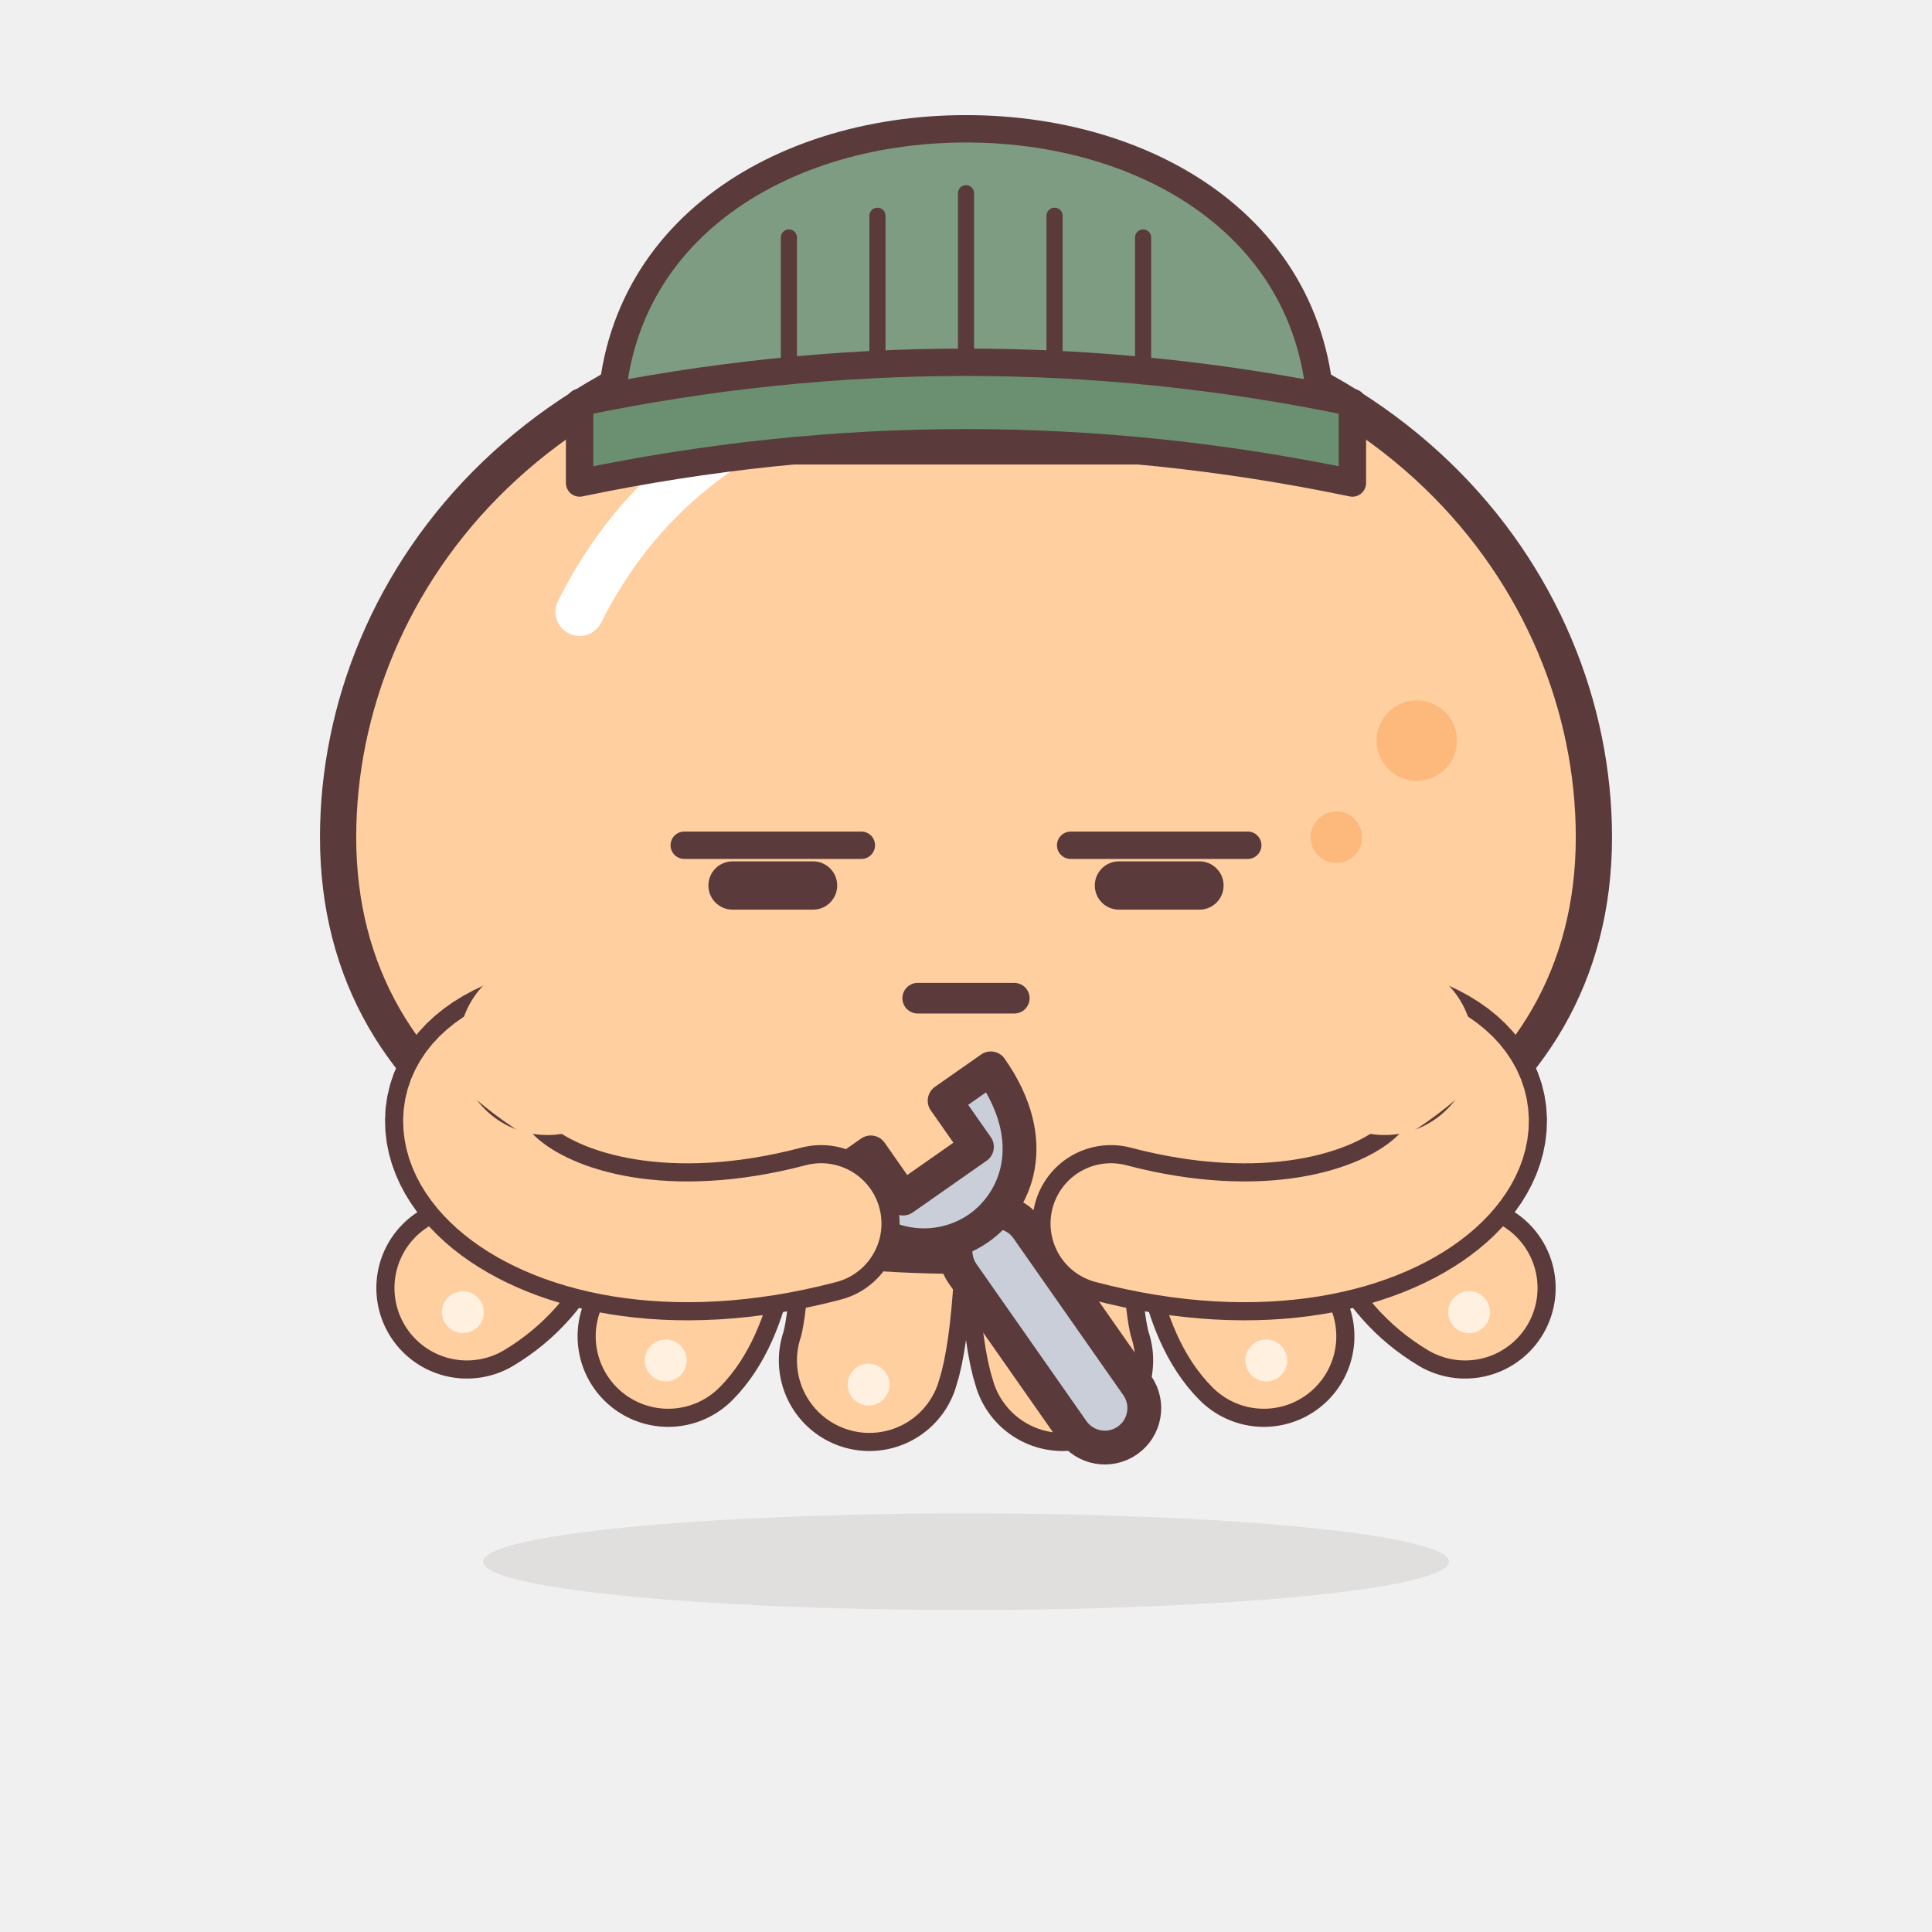
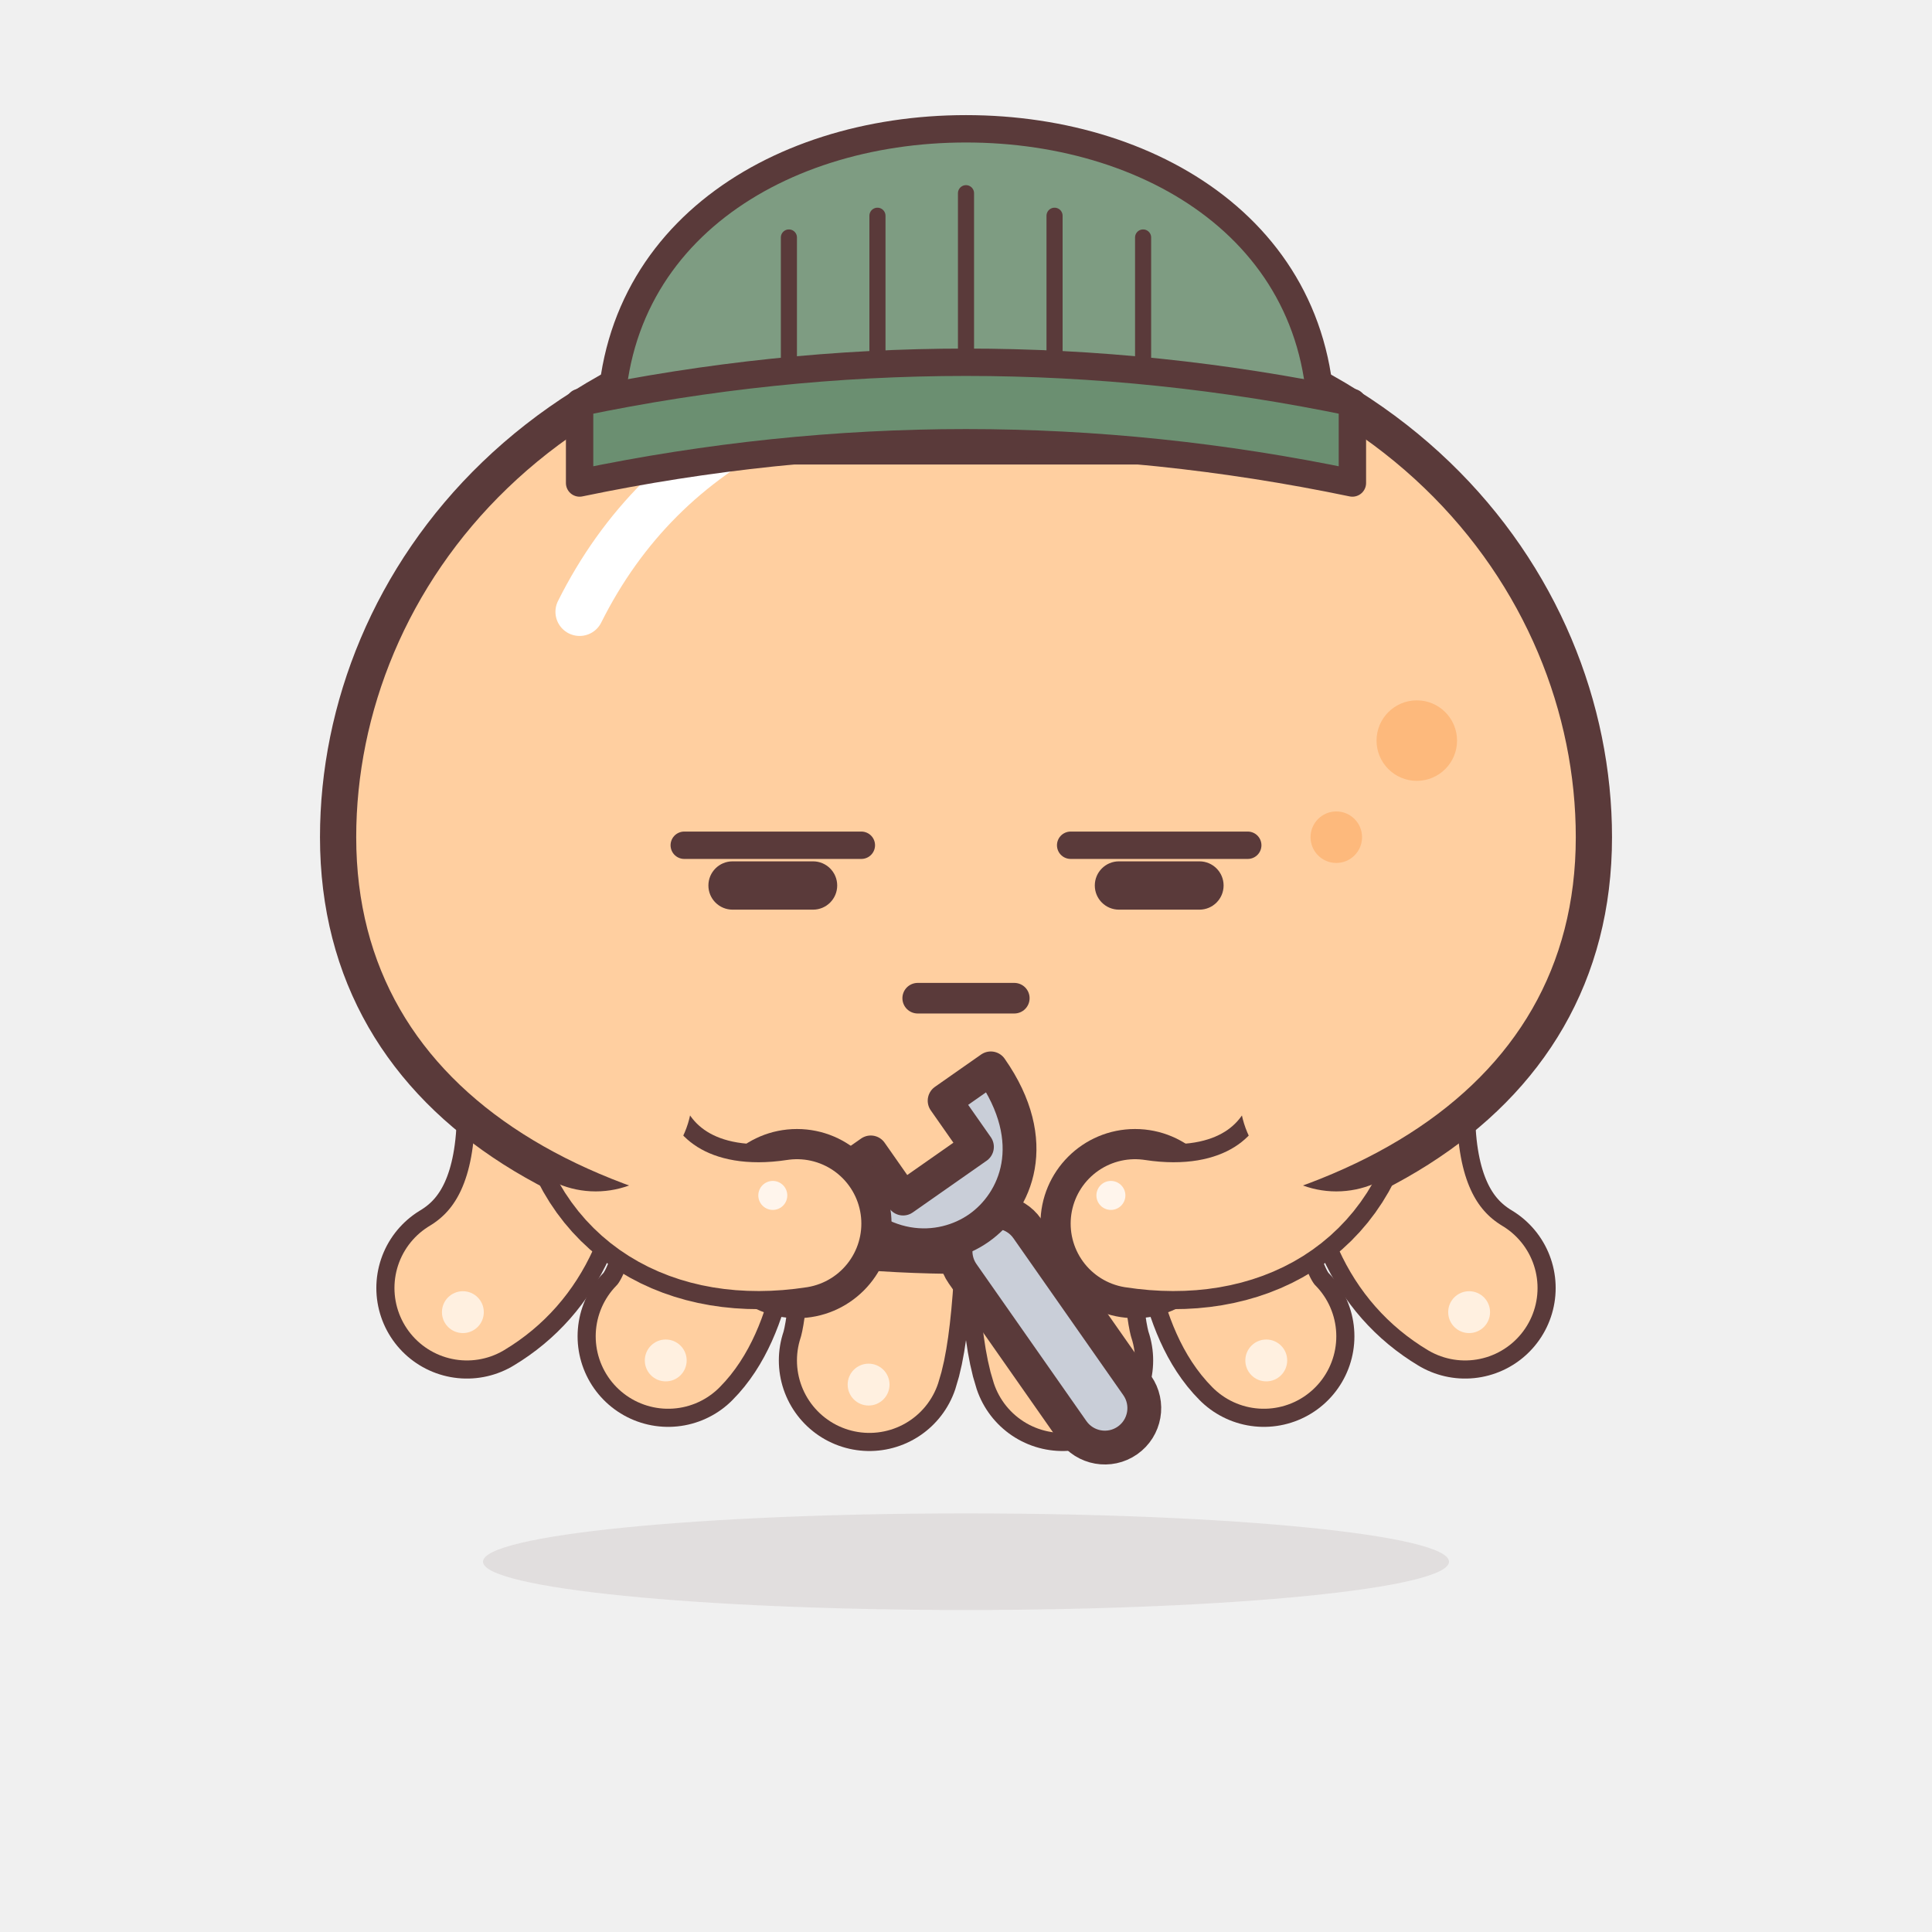
<svg xmlns="http://www.w3.org/2000/svg" viewBox="0 0 240 240" width="240" height="240">
  <ellipse cx="120" cy="194" rx="60" ry="6" fill="#5A3A3A" opacity="0.10" />
  <g fill="none" stroke-linecap="round" stroke-linejoin="round">
    <g stroke="#5A3A3A" stroke-width="22.5">
      <path d="M68 138 Q 68 154, 58 160" />
      <path d="M89 138 Q 89 160, 83 166" />
      <path d="M110 138 Q 110 163, 108 169" />
      <path d="M130 138 Q 130 163, 132 169" />
      <path d="M151 138 Q 151 160, 157 166" />
      <path d="M172 138 Q 172 154, 182 160" />
    </g>
    <g stroke="#FFCFA0" stroke-width="18">
      <path d="M68 138 Q 68 154, 58 160" />
      <path d="M89 138 Q 89 160, 83 166" />
      <path d="M110 138 Q 110 163, 108 169" />
      <path d="M130 138 Q 130 163, 132 169" />
      <path d="M151 138 Q 151 160, 157 166" />
      <path d="M172 138 Q 172 154, 182 160" />
    </g>
  </g>
  <g fill="none" stroke-linecap="round" stroke-linejoin="round">
    <g stroke="#5A3A3A" stroke-width="19.5" />
    <g stroke="#FFCFA0" stroke-width="15" />
  </g>
  <g fill="#FFF0E0">
    <circle cx="57.5" cy="163" r="2.6" />
    <circle cx="82.7" cy="169" r="2.6" />
    <circle cx="107.9" cy="172" r="2.6" />
    <circle cx="132.1" cy="172" r="2.6" />
    <circle cx="157.3" cy="169" r="2.6" />
    <circle cx="182.5" cy="163" r="2.6" />
  </g>
  <path d="M120 38 C 172 38, 198 72, 198 104 C 198 138, 166 156, 120 156 C 74 156, 42 138, 42 104 C 42 72, 68 38, 120 38 Z" fill="#FFCFA0" stroke="#5A3A3A" stroke-width="4.5" />
  <g fill="#FDB97C">
    <circle cx="176" cy="92" r="5" />
    <circle cx="166" cy="104" r="3.2" />
  </g>
  <path d="M72 76 Q 80 60, 96 52" fill="none" stroke="#FFFFFF" stroke-width="6" stroke-linecap="round" />
  <path d="M76 56 C 74 30, 96 16, 120 16 C 144 16, 166 30, 164 56 Z" fill="#7E9C82" stroke="#5A3A3A" stroke-width="3.4" stroke-linejoin="round" />
  <path d="M98 29.5 L 98 48" fill="none" stroke="#5A3A3A" stroke-width="2" stroke-linecap="round" stroke-linejoin="round" />
  <path d="M109 26.8 L 109 48" fill="none" stroke="#5A3A3A" stroke-width="2" stroke-linecap="round" stroke-linejoin="round" />
  <path d="M120 24.0 L 120 48" fill="none" stroke="#5A3A3A" stroke-width="2" stroke-linecap="round" stroke-linejoin="round" />
  <path d="M131 26.8 L 131 48" fill="none" stroke="#5A3A3A" stroke-width="2" stroke-linecap="round" stroke-linejoin="round" />
  <path d="M142 29.5 L 142 48" fill="none" stroke="#5A3A3A" stroke-width="2" stroke-linecap="round" stroke-linejoin="round" />
  <path d="M72 50 Q 120 40, 168 50 L 168 60 Q 120 50, 72 60 Z" fill="#6B8F71" stroke="#5A3A3A" stroke-width="3.4" stroke-linejoin="round" />
  <rect x="88" y="107" width="16" height="6" rx="3" fill="#5A3A3A" />
  <path d="M85 105 L 107 105" fill="none" stroke="#5A3A3A" stroke-width="3.4" stroke-linecap="round" stroke-linejoin="round" />
  <rect x="136" y="107" width="16" height="6" rx="3" fill="#5A3A3A" />
  <path d="M133 105 L 155 105" fill="none" stroke="#5A3A3A" stroke-width="3.4" stroke-linecap="round" stroke-linejoin="round" />
  <path d="M114 124 L 126 124" fill="none" stroke="#5A3A3A" stroke-width="3.8" stroke-linecap="round" stroke-linejoin="round" />
  <g transform="translate(124 156) scale(1.4) translate(-124 -156)">
    <g transform="rotate(-35 124 156)">
      <rect x="120.5" y="152" width="7" height="24" rx="3.5" fill="#C9CED8" stroke="#5A3A3A" stroke-width="3" />
      <path d="M115 142 C 115 150, 120 153, 124 153 C 128 153, 133 150, 133 142 L 128 142 L 128 147 L 120 147 L 120 142 Z" fill="#C9CED8" stroke="#5A3A3A" stroke-width="3" stroke-linejoin="round" />
    </g>
  </g>
  <mask id="ISTP-arms" maskUnits="userSpaceOnUse" x="0" y="0" width="240" height="240">
    <rect width="240" height="240" fill="#fff" />
-     <circle cx="68.0" cy="130.0" r="11" fill="#000" />
-     <circle cx="172.0" cy="130.0" r="11" fill="#000" />
+     <circle cx="74.0" cy="136.0" r="12" fill="#000" />
+     <circle cx="166.0" cy="136.0" r="12" fill="#000" />
  </mask>
  <g mask="url(#ISTP-arms)">
-     <g fill="none" stroke-linecap="round" stroke-linejoin="round">
-       <g stroke="#5A3A3A" stroke-width="19.5">
-         <path d="M68 130 C 44 136, 64 162, 102 152" />
-         <path d="M172 130 C 196 136, 176 162, 138 152" />
-       </g>
-       <g stroke="#FFCFA0" stroke-width="15">
-         <path d="M68 130 C 44 136, 64 162, 102 152" />
-         <path d="M172 130 C 196 136, 176 162, 138 152" />
-       </g>
+     <g stroke="#5A3A3A" stroke-width="20.5" fill="none" stroke-linecap="round">
+       <path d="M74 136 C 76 148, 86 154, 99 152" />
+       <path d="M166 136 C 164 148, 154 154, 141 152" />
    </g>
+     <circle cx="99.0" cy="152.0" r="11.75" fill="#5A3A3A" />
+     <circle cx="141.0" cy="152.0" r="11.75" fill="#5A3A3A" />
+     <g stroke="#FFCFA0" stroke-width="16" fill="none" stroke-linecap="round">
+       <path d="M74 136 C 76 148, 86 154, 99 152" />
+       <path d="M166 136 C 164 148, 154 154, 141 152" />
+     </g>
+     <circle cx="99.0" cy="152.0" r="7.25" fill="#FFCFA0" />
+     <circle cx="141.0" cy="152.0" r="7.25" fill="#FFCFA0" />
+     <circle cx="96.0" cy="148.5" r="1.8" fill="#FFFFFF" opacity="0.8" />
+     <circle cx="138.0" cy="148.5" r="1.8" fill="#FFFFFF" opacity="0.8" />
  </g>
</svg>
